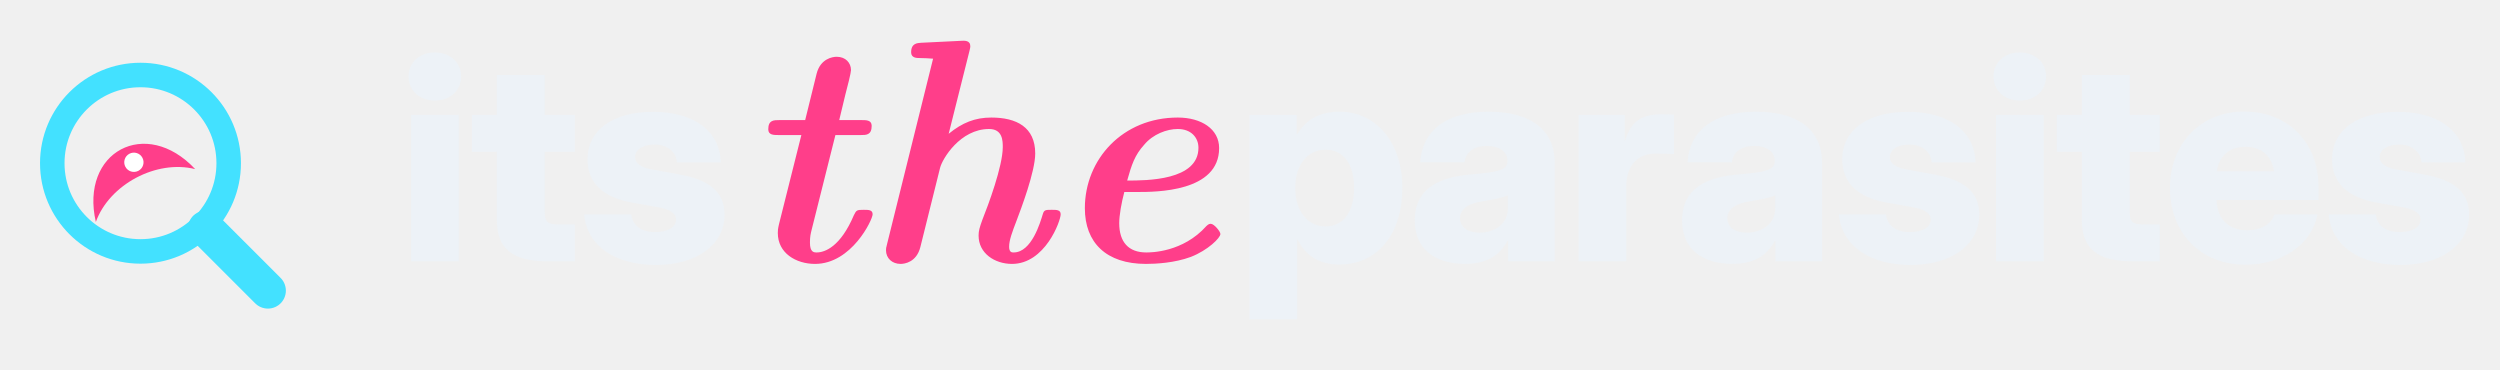
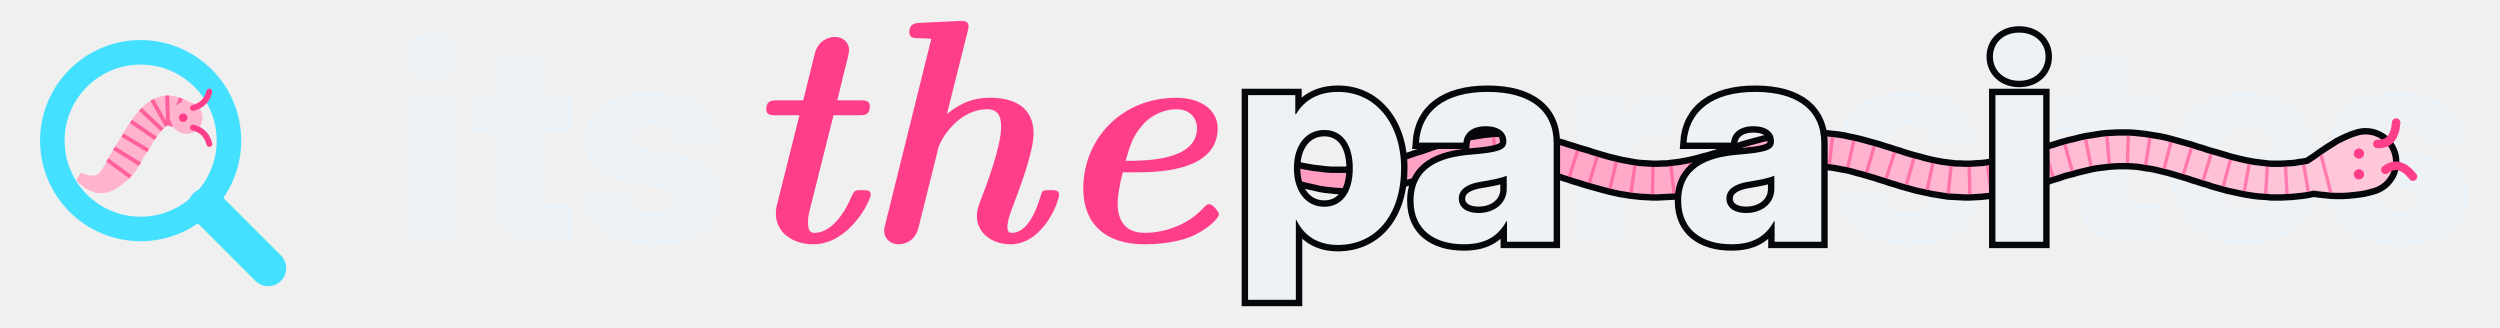
- <svg xmlns="http://www.w3.org/2000/svg" viewBox="0 0 880 130" width="880" height="130">
-   <g transform="translate(0 8) scale(1.15)">
+ <svg xmlns="http://www.w3.org/2000/svg" viewBox="0 -85 879 115" width="879" height="115">
+   <g transform="translate(0 -85.0) scale(1.15)">
    <circle cx="43" cy="43" r="27" fill="none" stroke="#43e1ff" stroke-width="7.5" />
    <path d="M63 63 L82 82" stroke="#43e1ff" stroke-width="11" stroke-linecap="round" />
-     <g transform="translate(43 50) rotate(-28) scale(.82)">
-       <path d="M-21 4 C-14 -22 14 -22 21 4 C10 -6 -10 -6 -21 4 Z" fill="#ff3e8a" />
-       <circle cx="2" cy="-9" r="3.6" fill="#ffffff" />
-     </g>
+     <path d="M23.3 55.2 L23.7 55.5 L24.0 55.9 L24.4 56.2 L24.8 56.5 L25.2 56.8 L25.6 57.2 L26.1 57.5 L26.5 57.8 L27.0 58.0 L27.5 58.3 L28.1 58.5 L28.6 58.7 L29.2 58.9 L29.9 59.0 L30.5 59.0 L31.2 59.0 L31.8 59.0 L32.5 58.9 L33.2 58.7 L33.9 58.5 L34.5 58.2 L35.2 57.9 L35.8 57.5 L36.4 57.1 L37.0 56.7 L37.6 56.2 L38.2 55.7 L38.8 55.2 L39.4 54.7 L39.9 54.1 L40.5 53.5 L41.0 52.9 L41.5 52.2 L41.9 51.6 L42.3 50.9 L42.8 50.2 L43.2 49.5 L43.6 48.7 L44.0 48.0 L44.5 47.3 L44.9 46.7 L45.3 46.0 L45.7 45.3 L46.1 44.7 L46.5 44.0 L46.8 43.4 L47.2 42.8 L47.6 42.3 L48.0 41.7 L48.3 41.2 L48.7 40.8 L49.0 40.4 L49.3 40.0 L49.6 39.7 L49.9 39.4 L50.2 39.1 L50.4 38.9 L50.6 38.7 L50.8 38.6 L51.0 38.5 L51.1 38.5 L51.2 38.4 L51.2 38.4 L51.3 38.4 L51.3 38.4 L51.4 38.4 L51.4 38.4 L51.5 38.4 L51.6 38.4 L51.7 38.5 L51.9 38.5 L52.1 38.6 L52.3 38.7 L52.6 38.8 L52.9 38.9 L53.2 39.1 L53.5 39.3 L53.9 39.5 L54.2 39.7 L54.6 40.0 L59.4 32.0 L58.9 31.8 L58.5 31.5 L58.0 31.3 L57.5 31.0 L57.0 30.7 L56.5 30.5 L55.9 30.2 L55.3 30.0 L54.7 29.8 L54.0 29.6 L53.3 29.4 L52.6 29.3 L51.9 29.2 L51.1 29.2 L50.3 29.3 L49.5 29.4 L48.8 29.6 L48.0 29.8 L47.3 30.1 L46.5 30.5 L45.9 30.9 L45.2 31.3 L44.6 31.8 L44.0 32.3 L43.5 32.8 L42.9 33.4 L42.4 33.9 L41.9 34.5 L41.4 35.1 L40.9 35.8 L40.5 36.4 L40.0 37.1 L39.5 37.8 L39.1 38.4 L38.7 39.1 L38.2 39.8 L37.8 40.5 L37.4 41.3 L37.0 42.0 L36.5 42.7 L36.1 43.3 L35.7 44.0 L35.3 44.7 L34.9 45.3 L34.5 46.0 L34.2 46.6 L33.8 47.2 L33.4 47.7 L33.1 48.3 L32.8 48.9 L32.6 49.4 L32.3 49.9 L32.1 50.3 L31.8 50.8 L31.6 51.1 L31.4 51.5 L31.2 51.8 L31.0 52.1 L30.8 52.3 L30.6 52.5 L30.5 52.7 L30.3 52.9 L30.2 53.0 L30.0 53.2 L29.9 53.3 L29.7 53.4 L29.5 53.5 L29.3 53.6 L29.0 53.6 L28.7 53.7 L28.4 53.7 L28.1 53.7 L27.7 53.6 L27.3 53.6 L26.9 53.5 L26.5 53.4 L26.1 53.3 L25.6 53.1 L25.2 53.0 L24.7 52.8Z" fill="#ffb3cc" />
+     <path d="M39.9 54.1 L32.8 48.9M42.8 50.2 L34.9 45.3M45.3 46.0 L37.4 41.3M47.6 42.3 L40.0 37.1M49.6 39.7 L42.9 33.4M51.0 38.5 L46.5 30.5M51.4 38.4 L51.1 29.2M52.1 38.6 L55.3 30.0" stroke="#ff3e8a" stroke-width="1.2" stroke-opacity=".7" />
+     <circle cx="57.0" cy="36.0" r="4.9" fill="#ffb3cc" />
+     <path d="M59.0 33.0 q4 -1 5 -5 M59.0 39.0 q4 1 5 5" stroke="#ff3e8a" stroke-width="1.8" fill="none" stroke-linecap="round" />
+     <circle cx="56.0" cy="36.0" r="1.3" fill="#ff3e8a" />
  </g>
-   <g transform="translate(140 92)">
-     <path d="M4.688 0.0H21.484V-51.562H4.688ZM13.037 -56.592C18.457 -56.592 22.314 -60.156 22.314 -65.088C22.314 -70.02 18.457 -73.535 13.037 -73.535C7.666 -73.535 3.809 -70.02 3.809 -65.088C3.809 -60.156 7.666 -56.592 13.037 -56.592ZM62.33 -51.562H51.734V-65.625H34.889V-51.562H26.1V-38.574H34.889V-14.502C34.889 -4.492 40.455 0.0 52.809 0.0H62.33V-12.988H56.52C52.76 -12.988 51.734 -14.014 51.734 -17.334V-38.574H62.33ZM90.822 1.27C105.275 1.27 115.041 -5.859 115.041 -16.455C115.041 -24.121 110.061 -28.564 99.465 -30.518L89.113 -32.422C85.549 -33.105 83.547 -34.521 83.547 -36.67C83.547 -39.209 86.086 -41.113 90.48 -41.113C94.924 -41.113 98.146 -38.428 98.244 -34.814H113.723C113.43 -45.801 104.299 -52.637 89.895 -52.637C75.539 -52.637 66.799 -46.094 66.799 -35.889C66.799 -27.734 72.219 -22.51 82.375 -20.703L91.701 -19.043C95.803 -18.311 97.951 -16.943 97.951 -14.697C97.951 -12.109 95.217 -10.303 90.578 -10.303C85.646 -10.303 82.668 -12.695 82.18 -16.504H65.627C66.555 -5.518 76.564 1.27 90.822 1.27Z" fill="#edf2f7" />
-     <path d="M167.166 -16.576C167.166 -18.144 165.71 -18.144 164.03 -18.144C161.566 -18.144 161.454 -18.032 160.558 -16.24C155.854 -5.152 150.366 -3.136 147.454 -3.136C146.446 -3.136 145.102 -3.248 145.102 -6.608C145.102 -8.736 145.326 -9.632 145.774 -11.424L154.062 -44.464H163.022C164.926 -44.464 166.83 -44.464 166.83 -47.712C166.83 -49.728 164.926 -49.728 163.358 -49.728H155.406L157.534 -58.576C158.318 -61.488 159.55 -66.416 159.55 -67.312C159.55 -69.888 157.646 -72.016 154.51 -72.016C153.054 -72.016 148.798 -71.344 147.454 -66.08L143.422 -49.728H134.35C132.334 -49.728 130.43 -49.728 130.43 -46.48C130.43 -44.464 132.334 -44.464 134.014 -44.464H142.078L134.238 -13.216C133.79 -11.424 133.79 -10.64 133.79 -9.968C133.79 -2.912 140.174 0.896 146.894 0.896C159.774 0.896 167.166 -14.672 167.166 -16.576ZM233.358 -16.576C233.358 -18.144 231.902 -18.144 230.222 -18.144C228.094 -18.144 227.534 -18.144 227.086 -16.688C226.19 -13.776 223.166 -3.136 216.782 -3.136C216.222 -3.136 215.214 -3.136 215.214 -5.152C215.214 -7.504 216.334 -10.416 217.79 -14.224C219.358 -18.368 224.398 -31.584 224.398 -37.968C224.398 -47.264 217.79 -50.624 208.942 -50.624C203.23 -50.624 198.75 -48.832 193.934 -44.912L201.214 -73.92C201.326 -74.48 201.55 -75.152 201.55 -75.712C201.55 -77.84 199.534 -77.728 197.966 -77.616L184.19 -76.944C182.958 -76.832 180.718 -76.832 180.718 -73.584C180.718 -71.568 182.734 -71.568 183.742 -71.568C185.086 -71.568 187.102 -71.456 188.446 -71.344L172.318 -6.384C171.87 -4.704 171.87 -4.48 171.87 -3.92C171.87 -1.12 173.998 0.896 177.022 0.896C178.366 0.896 182.622 0.336 183.966 -5.04L190.91 -32.928C191.694 -36.064 197.966 -46.592 208.158 -46.592C212.974 -46.592 212.974 -42.336 212.974 -40.208C212.974 -33.488 207.822 -19.712 205.806 -14.672C204.798 -11.872 204.462 -10.752 204.462 -9.072C204.462 -2.8 210.174 0.896 216.222 0.896C227.87 0.896 233.358 -14.224 233.358 -16.576ZM289.582 -9.632C289.582 -10.528 287.342 -13.216 286.222 -13.216C285.886 -13.216 285.438 -13.216 284.654 -12.432C276.366 -3.136 265.054 -3.136 263.486 -3.136C257.214 -3.136 253.966 -6.832 253.966 -13.44C253.966 -16.24 254.75 -20.608 255.758 -24.416H260.238C266.958 -24.416 289.134 -24.416 289.134 -39.872C289.134 -46.592 282.862 -50.624 274.574 -50.624C255.198 -50.624 241.87 -35.952 241.87 -18.704C241.87 -6.608 249.374 0.896 263.374 0.896C266.846 0.896 273.454 0.56 279.166 -1.568C285.214 -3.92 289.582 -8.288 289.582 -9.632ZM281.854 -39.984C281.854 -28.448 263.598 -28.448 256.766 -28.448C258.334 -34.048 259.454 -37.408 262.702 -40.992C265.838 -44.8 270.766 -46.592 274.574 -46.592C279.278 -46.592 281.854 -43.568 281.854 -39.984Z" fill="#ff3e8a" />
-     <path d="M299.822 20.41H316.619V-7.666H316.814C319.5 -1.953 324.578 1.123 331.365 1.123C344.89 1.123 353.63 -9.57 353.63 -25.879C353.63 -41.65 344.548 -52.686 331.511 -52.686C324.822 -52.686 319.744 -50.049 316.667 -44.824H316.423V-51.562H299.822ZM326.628 -12.305C320.281 -12.305 315.935 -17.627 315.935 -25.879C315.935 -34.033 320.281 -39.307 326.628 -39.307C332.83 -39.307 336.638 -34.277 336.638 -25.879C336.638 -17.383 332.83 -12.305 326.628 -12.305ZM375.677 0.879C382.953 0.879 387.591 -1.66 390.667 -7.227H390.863V0.0H407.269V-34.717C407.269 -46.094 399.017 -52.686 384.027 -52.686C369.085 -52.686 360.638 -46.045 359.906 -34.863H375.531C375.873 -38.379 378.753 -40.625 383.441 -40.625C387.884 -40.625 390.619 -38.525 390.619 -35.449V-35.205C390.619 -32.129 387.25 -31.396 378.021 -30.615C367.035 -29.736 358.001 -25.977 358.001 -14.404C358.001 -4.15 365.375 0.879 375.677 0.879ZM380.804 -10.107C376.703 -10.107 373.919 -12.012 373.919 -15.186C373.919 -18.555 377.142 -20.41 381.634 -21.094C385.785 -21.777 388.959 -22.412 390.765 -23.242V-18.555C390.765 -13.477 386.419 -10.107 380.804 -10.107ZM415.644 0.0H432.441V-26.416C432.441 -33.74 436.591 -37.939 442.597 -37.939C445.039 -37.939 448.017 -37.842 449.238 -37.793V-51.66C447.871 -51.709 446.455 -51.758 444.648 -51.758C437.763 -51.758 433.906 -49.023 432.05 -42.48H431.904V-51.562H415.644ZM469.771 0.879C477.046 0.879 481.685 -1.66 484.761 -7.227H484.957V0.0H501.363V-34.717C501.363 -46.094 493.111 -52.686 478.121 -52.686C463.179 -52.686 454.732 -46.045 454 -34.863H469.625C469.966 -38.379 472.847 -40.625 477.535 -40.625C481.978 -40.625 484.712 -38.525 484.712 -35.449V-35.205C484.712 -32.129 481.343 -31.396 472.115 -30.615C461.128 -29.736 452.095 -25.977 452.095 -14.404C452.095 -4.15 459.468 0.879 469.771 0.879ZM474.898 -10.107C470.796 -10.107 468.013 -12.012 468.013 -15.186C468.013 -18.555 471.236 -20.41 475.728 -21.094C479.878 -21.777 483.052 -22.412 484.859 -23.242V-18.555C484.859 -13.477 480.513 -10.107 474.898 -10.107ZM532.492 1.27C546.945 1.27 556.71 -5.859 556.71 -16.455C556.71 -24.121 551.73 -28.564 541.134 -30.518L530.783 -32.422C527.218 -33.105 525.216 -34.521 525.216 -36.67C525.216 -39.209 527.755 -41.113 532.15 -41.113C536.593 -41.113 539.816 -38.428 539.914 -34.814H555.392C555.099 -45.801 545.968 -52.637 531.564 -52.637C517.208 -52.637 508.468 -46.094 508.468 -35.889C508.468 -27.734 513.888 -22.51 524.044 -20.703L533.371 -19.043C537.472 -18.311 539.621 -16.943 539.621 -14.697C539.621 -12.109 536.886 -10.303 532.248 -10.303C527.316 -10.303 524.337 -12.695 523.849 -16.504H507.296C508.224 -5.518 518.234 1.27 532.492 1.27ZM562.595 0.0H579.392V-51.562H562.595ZM570.945 -56.592C576.365 -56.592 580.222 -60.156 580.222 -65.088C580.222 -70.02 576.365 -73.535 570.945 -73.535C565.574 -73.535 561.716 -70.02 561.716 -65.088C561.716 -60.156 565.574 -56.592 570.945 -56.592ZM620.238 -51.562H609.642V-65.625H592.796V-51.562H584.007V-38.574H592.796V-14.502C592.796 -4.492 598.363 0.0 610.716 0.0H620.238V-12.988H614.427C610.667 -12.988 609.642 -14.014 609.642 -17.334V-38.574H620.238ZM650.39 1.172C663.427 1.172 673.828 -6.104 675.732 -16.504H660.644C659.423 -13.086 655.908 -10.938 650.976 -10.938C644.335 -10.938 640.429 -15.088 640.234 -21.631H676.123V-26.172C676.123 -41.797 665.429 -52.734 649.951 -52.734C634.667 -52.734 623.828 -41.504 623.828 -25.781C623.828 -10.059 634.57 1.172 650.39 1.172ZM640.332 -31.689C641.064 -37.109 644.726 -40.332 650.39 -40.332C656.005 -40.332 659.716 -37.109 660.449 -31.689ZM704.908 1.27C719.361 1.27 729.126 -5.859 729.126 -16.455C729.126 -24.121 724.146 -28.564 713.55 -30.518L703.199 -32.422C699.634 -33.105 697.632 -34.521 697.632 -36.67C697.632 -39.209 700.171 -41.113 704.566 -41.113C709.009 -41.113 712.232 -38.428 712.33 -34.814H727.808C727.515 -45.801 718.384 -52.637 703.98 -52.637C689.625 -52.637 680.884 -46.094 680.884 -35.889C680.884 -27.734 686.304 -22.51 696.46 -20.703L705.787 -19.043C709.888 -18.311 712.037 -16.943 712.037 -14.697C712.037 -12.109 709.302 -10.303 704.664 -10.303C699.732 -10.303 696.753 -12.695 696.265 -16.504H679.712C680.64 -5.518 690.65 1.27 704.908 1.27Z" fill="#edf2f7" />
+   <g transform="translate(139 0)">
+     <path d="M4.688 0.0H21.484V-51.562H4.688ZM13.037 -56.592C18.457 -56.592 22.314 -60.156 22.314 -65.088C22.314 -70.02 18.457 -73.535 13.037 -73.535C7.666 -73.535 3.809 -70.02 3.809 -65.088C3.809 -60.156 7.666 -56.592 13.037 -56.592Z" fill="#edf2f7" />
+     <path d="M62.33 -51.562H51.734V-65.625H34.889V-51.562H26.1V-38.574H34.889V-14.502C34.889 -4.492 40.455 0.0 52.809 0.0H62.33V-12.988H56.52C52.76 -12.988 51.734 -14.014 51.734 -17.334V-38.574H62.33Z" fill="#edf2f7" />
+     <path d="M90.822 1.27C105.275 1.27 115.041 -5.859 115.041 -16.455C115.041 -24.121 110.061 -28.564 99.465 -30.518L89.113 -32.422C85.549 -33.105 83.547 -34.521 83.547 -36.67C83.547 -39.209 86.086 -41.113 90.48 -41.113C94.924 -41.113 98.146 -38.428 98.244 -34.814H113.723C113.43 -45.801 104.299 -52.637 89.895 -52.637C75.539 -52.637 66.799 -46.094 66.799 -35.889C66.799 -27.734 72.219 -22.51 82.375 -20.703L91.701 -19.043C95.803 -18.311 97.951 -16.943 97.951 -14.697C97.951 -12.109 95.217 -10.303 90.578 -10.303C85.646 -10.303 82.668 -12.695 82.18 -16.504H65.627C66.555 -5.518 76.564 1.27 90.822 1.27Z" fill="#edf2f7" />
+     <path d="M167.166 -16.576C167.166 -18.144 165.71 -18.144 164.03 -18.144C161.566 -18.144 161.454 -18.032 160.558 -16.24C155.854 -5.152 150.366 -3.136 147.454 -3.136C146.446 -3.136 145.102 -3.248 145.102 -6.608C145.102 -8.736 145.326 -9.632 145.774 -11.424L154.062 -44.464H163.022C164.926 -44.464 166.83 -44.464 166.83 -47.712C166.83 -49.728 164.926 -49.728 163.358 -49.728H155.406L157.534 -58.576C158.318 -61.488 159.55 -66.416 159.55 -67.312C159.55 -69.888 157.646 -72.016 154.51 -72.016C153.054 -72.016 148.798 -71.344 147.454 -66.08L143.422 -49.728H134.35C132.334 -49.728 130.43 -49.728 130.43 -46.48C130.43 -44.464 132.334 -44.464 134.014 -44.464H142.078L134.238 -13.216C133.79 -11.424 133.79 -10.64 133.79 -9.968C133.79 -2.912 140.174 0.896 146.894 0.896C159.774 0.896 167.166 -14.672 167.166 -16.576Z" fill="#ff3e8a" />
+     <path d="M233.358 -16.576C233.358 -18.144 231.902 -18.144 230.222 -18.144C228.094 -18.144 227.534 -18.144 227.086 -16.688C226.19 -13.776 223.166 -3.136 216.782 -3.136C216.222 -3.136 215.214 -3.136 215.214 -5.152C215.214 -7.504 216.334 -10.416 217.79 -14.224C219.358 -18.368 224.398 -31.584 224.398 -37.968C224.398 -47.264 217.79 -50.624 208.942 -50.624C203.23 -50.624 198.75 -48.832 193.934 -44.912L201.214 -73.92C201.326 -74.48 201.55 -75.152 201.55 -75.712C201.55 -77.84 199.534 -77.728 197.966 -77.616L184.19 -76.944C182.958 -76.832 180.718 -76.832 180.718 -73.584C180.718 -71.568 182.734 -71.568 183.742 -71.568C185.086 -71.568 187.102 -71.456 188.446 -71.344L172.318 -6.384C171.87 -4.704 171.87 -4.48 171.87 -3.92C171.87 -1.12 173.998 0.896 177.022 0.896C178.366 0.896 182.622 0.336 183.966 -5.04L190.91 -32.928C191.694 -36.064 197.966 -46.592 208.158 -46.592C212.974 -46.592 212.974 -42.336 212.974 -40.208C212.974 -33.488 207.822 -19.712 205.806 -14.672C204.798 -11.872 204.462 -10.752 204.462 -9.072C204.462 -2.8 210.174 0.896 216.222 0.896C227.87 0.896 233.358 -14.224 233.358 -16.576Z" fill="#ff3e8a" />
+     <path d="M289.582 -9.632C289.582 -10.528 287.342 -13.216 286.222 -13.216C285.886 -13.216 285.438 -13.216 284.654 -12.432C276.366 -3.136 265.054 -3.136 263.486 -3.136C257.214 -3.136 253.966 -6.832 253.966 -13.44C253.966 -16.24 254.75 -20.608 255.758 -24.416H260.238C266.958 -24.416 289.134 -24.416 289.134 -39.872C289.134 -46.592 282.862 -50.624 274.574 -50.624C255.198 -50.624 241.87 -35.952 241.87 -18.704C241.87 -6.608 249.374 0.896 263.374 0.896C266.846 0.896 273.454 0.56 279.166 -1.568C285.214 -3.92 289.582 -8.288 289.582 -9.632ZM281.854 -39.984C281.854 -28.448 263.598 -28.448 256.766 -28.448C258.334 -34.048 259.454 -37.408 262.702 -40.992C265.838 -44.8 270.766 -46.592 274.574 -46.592C279.278 -46.592 281.854 -43.568 281.854 -39.984Z" fill="#ff3e8a" />
+     <path d="M299.822 20.41H316.619V-7.666H316.814C319.5 -1.953 324.578 1.123 331.365 1.123C344.89 1.123 353.63 -9.57 353.63 -25.879C353.63 -41.65 344.548 -52.686 331.511 -52.686C324.822 -52.686 319.744 -50.049 316.667 -44.824H316.423V-51.562H299.822ZM326.628 -12.305C320.281 -12.305 315.935 -17.627 315.935 -25.879C315.935 -34.033 320.281 -39.307 326.628 -39.307C332.83 -39.307 336.638 -34.277 336.638 -25.879C336.638 -17.383 332.83 -12.305 326.628 -12.305Z" fill="#edf2f7" />
+     <path d="M375.677 0.879C382.953 0.879 387.591 -1.66 390.667 -7.227H390.863V0.0H407.269V-34.717C407.269 -46.094 399.017 -52.686 384.027 -52.686C369.085 -52.686 360.638 -46.045 359.906 -34.863H375.531C375.873 -38.379 378.753 -40.625 383.441 -40.625C387.884 -40.625 390.619 -38.525 390.619 -35.449V-35.205C390.619 -32.129 387.25 -31.396 378.021 -30.615C367.035 -29.736 358.001 -25.977 358.001 -14.404C358.001 -4.15 365.375 0.879 375.677 0.879ZM380.804 -10.107C376.703 -10.107 373.919 -12.012 373.919 -15.186C373.919 -18.555 377.142 -20.41 381.634 -21.094C385.785 -21.777 388.959 -22.412 390.765 -23.242V-18.555C390.765 -13.477 386.419 -10.107 380.804 -10.107Z" fill="#edf2f7" />
+     <path d="M415.644 0.0H432.441V-26.416C432.441 -33.74 436.591 -37.939 442.597 -37.939C445.039 -37.939 448.017 -37.842 449.238 -37.793V-51.66C447.871 -51.709 446.455 -51.758 444.648 -51.758C437.763 -51.758 433.906 -49.023 432.05 -42.48H431.904V-51.562H415.644Z" fill="#edf2f7" />
+     <path d="M469.771 0.879C477.046 0.879 481.685 -1.66 484.761 -7.227H484.957V0.0H501.363V-34.717C501.363 -46.094 493.111 -52.686 478.121 -52.686C463.179 -52.686 454.732 -46.045 454 -34.863H469.625C469.966 -38.379 472.847 -40.625 477.535 -40.625C481.978 -40.625 484.712 -38.525 484.712 -35.449V-35.205C484.712 -32.129 481.343 -31.396 472.115 -30.615C461.128 -29.736 452.095 -25.977 452.095 -14.404C452.095 -4.15 459.468 0.879 469.771 0.879ZM474.898 -10.107C470.796 -10.107 468.013 -12.012 468.013 -15.186C468.013 -18.555 471.236 -20.41 475.728 -21.094C479.878 -21.777 483.052 -22.412 484.859 -23.242V-18.555C484.859 -13.477 480.513 -10.107 474.898 -10.107Z" fill="#edf2f7" />
+     <path d="M532.492 1.27C546.945 1.27 556.71 -5.859 556.71 -16.455C556.71 -24.121 551.73 -28.564 541.134 -30.518L530.783 -32.422C527.218 -33.105 525.216 -34.521 525.216 -36.67C525.216 -39.209 527.755 -41.113 532.15 -41.113C536.593 -41.113 539.816 -38.428 539.914 -34.814H555.392C555.099 -45.801 545.968 -52.637 531.564 -52.637C517.208 -52.637 508.468 -46.094 508.468 -35.889C508.468 -27.734 513.888 -22.51 524.044 -20.703L533.371 -19.043C537.472 -18.311 539.621 -16.943 539.621 -14.697C539.621 -12.109 536.886 -10.303 532.248 -10.303C527.316 -10.303 524.337 -12.695 523.849 -16.504H507.296C508.224 -5.518 518.234 1.27 532.492 1.27Z" fill="#edf2f7" />
+     <path d="M562.595 0.0H579.392V-51.562H562.595ZM570.945 -56.592C576.365 -56.592 580.222 -60.156 580.222 -65.088C580.222 -70.02 576.365 -73.535 570.945 -73.535C565.574 -73.535 561.716 -70.02 561.716 -65.088C561.716 -60.156 565.574 -56.592 570.945 -56.592Z" fill="#edf2f7" />
+     <path d="M620.238 -51.562H609.642V-65.625H592.796V-51.562H584.007V-38.574H592.796V-14.502C592.796 -4.492 598.363 0.0 610.716 0.0H620.238V-12.988H614.427C610.667 -12.988 609.642 -14.014 609.642 -17.334V-38.574H620.238Z" fill="#edf2f7" />
+     <path d="M650.39 1.172C663.427 1.172 673.828 -6.104 675.732 -16.504H660.644C659.423 -13.086 655.908 -10.938 650.976 -10.938C644.335 -10.938 640.429 -15.088 640.234 -21.631H676.123V-26.172C676.123 -41.797 665.429 -52.734 649.951 -52.734C634.667 -52.734 623.828 -41.504 623.828 -25.781C623.828 -10.059 634.57 1.172 650.39 1.172ZM640.332 -31.689C641.064 -37.109 644.726 -40.332 650.39 -40.332C656.005 -40.332 659.716 -37.109 660.449 -31.689Z" fill="#edf2f7" />
+     <path d="M704.908 1.27C719.361 1.27 729.126 -5.859 729.126 -16.455C729.126 -24.121 724.146 -28.564 713.55 -30.518L703.199 -32.422C699.634 -33.105 697.632 -34.521 697.632 -36.67C697.632 -39.209 700.171 -41.113 704.566 -41.113C709.009 -41.113 712.232 -38.428 712.33 -34.814H727.808C727.515 -45.801 718.384 -52.637 703.98 -52.637C689.625 -52.637 680.884 -46.094 680.884 -35.889C680.884 -27.734 686.304 -22.51 696.46 -20.703L705.787 -19.043C709.888 -18.311 712.037 -16.943 712.037 -14.697C712.037 -12.109 709.302 -10.303 704.664 -10.303C699.732 -10.303 696.753 -12.695 696.265 -16.504H679.712C680.64 -5.518 690.65 1.27 704.908 1.27Z" fill="#edf2f7" />
+     <defs>
+       <linearGradient id="wg9782" x1="310" y1="0" x2="693" y2="0" gradientUnits="userSpaceOnUse">
+         <stop offset="0" stop-color="#ff9cc0" />
+         <stop offset="1" stop-color="#ffc7da" />
+       </linearGradient>
+     </defs>
+     <path d="M309.3 -24.3 L311.0 -23.6 L312.8 -23.0 L314.5 -22.5 L316.3 -21.9 L318.0 -21.4 L319.8 -20.9 L321.6 -20.5 L323.4 -20.1 L325.1 -19.7 L326.9 -19.4 L328.8 -19.2 L330.6 -19.0 L332.4 -18.9 L334.2 -18.8 L336.0 -18.8 L337.9 -18.8 L339.7 -18.9 L341.5 -19.1 L343.4 -19.3 L345.2 -19.5 L347.0 -19.8 L348.8 -20.2 L350.6 -20.6 L352.4 -21.0 L354.2 -21.4 L356.0 -21.9 L357.8 -22.4 L359.6 -22.9 L361.4 -23.4 L363.1 -23.9 L364.9 -24.4 L366.6 -24.9 L368.3 -25.3 L370.0 -25.8 L371.7 -26.2 L373.4 -26.6 L375.1 -26.9 L376.8 -27.2 L378.4 -27.5 L380.1 -27.7 L381.7 -27.9 L383.3 -28.1 L384.9 -28.1 L386.6 -28.2 L388.2 -28.2 L389.8 -28.1 L391.4 -28.0 L393.0 -27.8 L394.6 -27.6 L396.2 -27.3 L397.8 -27.0 L399.4 -26.7 L401.0 -26.3 L402.7 -25.9 L404.3 -25.4 L406.0 -24.9 L407.7 -24.5 L409.4 -24.0 L411.1 -23.4 L412.8 -22.9 L414.5 -22.3 L416.3 -21.8 L418.1 -21.2 L419.8 -20.7 L421.6 -20.2 L423.4 -19.7 L425.2 -19.2 L427.1 -18.7 L428.9 -18.3 L430.7 -17.9 L432.6 -17.6 L434.5 -17.3 L436.3 -17.1 L438.2 -16.9 L440.1 -16.8 L442.0 -16.7 L443.9 -16.7 L445.8 -16.8 L447.7 -16.9 L449.6 -17.0 L451.4 -17.3 L453.3 -17.6 L455.2 -17.9 L457.0 -18.3 L458.9 -18.7 L460.7 -19.1 L462.5 -19.6 L464.3 -20.1 L466.1 -20.6 L467.9 -21.2 L469.6 -21.7 L471.4 -22.3 L473.1 -22.8 L474.8 -23.4 L476.6 -23.9 L478.3 -24.4 L479.9 -24.9 L481.6 -25.3 L483.3 -25.8 L484.9 -26.2 L486.6 -26.5 L488.2 -26.8 L489.8 -27.1 L491.4 -27.3 L493.0 -27.5 L494.6 -27.6 L496.2 -27.7 L497.8 -27.7 L499.4 -27.7 L501.0 -27.6 L502.6 -27.5 L504.2 -27.3 L505.8 -27.1 L507.4 -26.8 L509.0 -26.5 L510.7 -26.2 L512.3 -25.8 L514.0 -25.3 L515.6 -24.9 L517.3 -24.4 L519.0 -23.9 L520.7 -23.4 L522.5 -22.8 L524.2 -22.3 L525.9 -21.7 L527.7 -21.2 L529.5 -20.6 L531.3 -20.1 L533.1 -19.6 L534.9 -19.1 L536.7 -18.7 L538.6 -18.3 L540.4 -17.9 L542.3 -17.6 L544.1 -17.3 L546.0 -17.0 L547.9 -16.9 L549.8 -16.8 L551.7 -16.7 L553.6 -16.7 L555.5 -16.8 L557.3 -16.9 L559.2 -17.1 L561.1 -17.3 L563.0 -17.6 L564.8 -17.9 L566.7 -18.3 L568.5 -18.7 L570.3 -19.2 L572.2 -19.7 L574.0 -20.2 L575.7 -20.7 L577.5 -21.2 L579.3 -21.8 L581.0 -22.3 L582.8 -22.9 L584.5 -23.4 L586.2 -24.0 L587.9 -24.5 L589.6 -24.9 L591.2 -25.4 L592.9 -25.8 L594.6 -26.2 L596.2 -26.6 L597.8 -26.9 L599.4 -27.1 L601.0 -27.3 L602.6 -27.5 L604.2 -27.6 L605.8 -27.7 L607.4 -27.7 L609.0 -27.7 L610.6 -27.6 L612.2 -27.5 L613.8 -27.3 L615.4 -27.0 L617.0 -26.8 L618.6 -26.5 L620.3 -26.1 L621.9 -25.7 L623.6 -25.3 L625.3 -24.8 L627.0 -24.3 L628.7 -23.8 L630.4 -23.3 L632.1 -22.7 L633.8 -22.2 L635.6 -21.6 L637.4 -21.1 L639.1 -20.5 L640.9 -20.0 L642.7 -19.5 L644.5 -19.0 L646.4 -18.6 L648.2 -18.2 L650.1 -17.8 L651.9 -17.5 L653.8 -17.2 L655.7 -17.0 L657.6 -16.9 L659.5 -16.7 L661.3 -16.7 L663.2 -16.7 L665.1 -16.8 L667.0 -16.9 L668.9 -17.1 L670.8 -17.3 L672.6 -17.6 L674.5 -18.0 L676.5 -17.7 L678.5 -17.5 L680.5 -17.3 L682.5 -17.2 L684.5 -17.2 L686.4 -17.3 L688.4 -17.5 L690.2 -17.7 L692.1 -18.0 L693.8 -18.4 L695.6 -18.9 A 9.6 9.6 0 0 0 689.9 -37.3 L689.9 -37.3 L688.1 -36.7 L686.4 -36.0 L684.7 -35.2 L683.1 -34.4 L681.6 -33.4 L680.1 -32.5 L678.6 -31.5 L677.1 -30.5 L675.6 -29.4 L674.1 -28.4 L672.6 -27.4 L671.0 -27.1 L669.4 -26.9 L667.8 -26.6 L666.2 -26.5 L664.6 -26.4 L663.0 -26.3 L661.4 -26.3 L659.8 -26.3 L658.2 -26.4 L656.6 -26.6 L655.0 -26.8 L653.4 -27.0 L651.8 -27.3 L650.2 -27.6 L648.5 -28.0 L646.9 -28.4 L645.2 -28.8 L643.6 -29.3 L641.9 -29.8 L640.2 -30.3 L638.4 -30.8 L636.7 -31.3 L635.0 -31.9 L633.2 -32.4 L631.5 -33.0 L629.7 -33.5 L627.9 -34.0 L626.1 -34.5 L624.3 -35.0 L622.4 -35.5 L620.6 -35.9 L618.7 -36.2 L616.9 -36.5 L615.0 -36.8 L613.1 -37.0 L611.2 -37.2 L609.3 -37.3 L607.5 -37.3 L605.6 -37.3 L603.7 -37.2 L601.8 -37.1 L599.9 -36.9 L598.0 -36.6 L596.2 -36.3 L594.3 -36.0 L592.5 -35.6 L590.6 -35.1 L588.8 -34.7 L587.0 -34.2 L585.2 -33.7 L583.4 -33.1 L581.6 -32.6 L579.9 -32.1 L578.1 -31.5 L576.4 -31.0 L574.7 -30.4 L573.0 -29.9 L571.3 -29.4 L569.6 -28.9 L567.9 -28.5 L566.3 -28.1 L564.6 -27.7 L563.0 -27.4 L561.4 -27.1 L559.8 -26.8 L558.2 -26.6 L556.6 -26.5 L555.0 -26.4 L553.4 -26.3 L551.8 -26.3 L550.2 -26.4 L548.6 -26.4 L547.0 -26.6 L545.4 -26.8 L543.8 -27.0 L542.2 -27.3 L540.6 -27.6 L538.9 -28.0 L537.3 -28.4 L535.6 -28.9 L533.9 -29.3 L532.2 -29.8 L530.5 -30.3 L528.8 -30.9 L527.1 -31.4 L525.3 -32.0 L523.6 -32.5 L521.8 -33.1 L520.0 -33.6 L518.2 -34.1 L516.4 -34.6 L514.6 -35.1 L512.8 -35.5 L510.9 -35.9 L509.1 -36.3 L507.2 -36.6 L505.3 -36.8 L503.5 -37.0 L501.6 -37.2 L499.7 -37.3 L497.8 -37.3 L495.9 -37.3 L494.0 -37.2 L492.1 -37.0 L490.2 -36.8 L488.4 -36.6 L486.5 -36.3 L484.6 -35.9 L482.8 -35.5 L481.0 -35.1 L479.2 -34.6 L477.3 -34.1 L475.5 -33.6 L473.8 -33.1 L472.0 -32.5 L470.2 -32.0 L468.5 -31.4 L466.8 -30.9 L465.0 -30.3 L463.3 -29.8 L461.7 -29.3 L460.0 -28.9 L458.3 -28.4 L456.7 -28.0 L455.0 -27.6 L453.4 -27.3 L451.8 -27.0 L450.2 -26.8 L448.5 -26.6 L447.0 -26.4 L445.4 -26.4 L443.8 -26.3 L442.2 -26.3 L440.6 -26.4 L439.0 -26.5 L437.4 -26.6 L435.8 -26.8 L434.2 -27.1 L432.6 -27.4 L430.9 -27.7 L429.3 -28.1 L427.6 -28.5 L426.0 -28.9 L424.3 -29.4 L422.6 -29.9 L420.9 -30.4 L419.2 -31.0 L417.4 -31.5 L415.7 -32.0 L413.9 -32.6 L412.2 -33.1 L410.4 -33.7 L408.6 -34.2 L406.8 -34.7 L404.9 -35.1 L403.1 -35.5 L401.2 -35.8 L399.4 -36.1 L397.5 -36.4 L395.6 -36.6 L393.8 -36.7 L391.9 -36.8 L390.0 -36.9 L388.1 -36.8 L386.2 -36.8 L384.4 -36.6 L382.5 -36.4 L380.7 -36.1 L378.8 -35.8 L377.0 -35.5 L375.1 -35.1 L373.3 -34.6 L371.5 -34.1 L369.7 -33.6 L368.0 -33.1 L366.2 -32.5 L364.4 -31.9 L362.7 -31.3 L361.0 -30.7 L359.2 -30.2 L357.5 -29.6 L355.8 -29.0 L354.1 -28.4 L352.4 -27.9 L350.7 -27.3 L349.1 -26.8 L347.4 -26.4 L345.7 -26.0 L344.1 -25.6 L342.4 -25.2 L340.8 -24.9 L339.1 -24.7 L337.5 -24.5 L335.8 -24.3 L334.2 -24.2 L332.5 -24.2 L330.8 -24.2 L329.2 -24.2 L327.5 -24.3 L325.8 -24.5 L324.1 -24.7 L322.4 -24.9 L320.7 -25.2 L319.0 -25.5 L317.3 -25.9 L315.6 -26.3 L313.8 -26.7 L312.1 -27.1 L310.3 -27.5 Z" fill="url(#wg9782)" stroke="#05070b" stroke-width="4.5" paint-order="stroke" />
+     <path d="M386.6 -28.2 L386.2 -36.8 M393.0 -27.8 L393.8 -36.7 M399.4 -26.7 L401.2 -35.8 M406.0 -24.9 L408.6 -34.2 M412.8 -22.9 L415.7 -32.0 M419.8 -20.7 L422.6 -29.9 M427.1 -18.7 L429.3 -28.1 M434.5 -17.3 L435.8 -26.8 M442.0 -16.7 L442.2 -26.3 M449.6 -17.0 L448.5 -26.6 M457.0 -18.3 L455.0 -27.6 M464.3 -20.1 L461.7 -29.3 M471.4 -22.3 L468.5 -31.4 M478.3 -24.4 L475.5 -33.6 M484.9 -26.2 L482.8 -35.5 M491.4 -27.3 L490.2 -36.8 M497.8 -27.7 L497.8 -37.3 M504.2 -27.3 L505.3 -36.8 M510.7 -26.2 L512.8 -35.5 M517.3 -24.4 L520.0 -33.6 M524.2 -22.3 L527.1 -31.4 M531.3 -20.1 L533.9 -29.3 M538.6 -18.3 L540.6 -27.6 M546.0 -17.0 L547.0 -26.6 M553.6 -16.7 L553.4 -26.3 M561.1 -17.3 L559.8 -26.8 M568.5 -18.7 L566.3 -28.1 M575.7 -20.7 L573.0 -29.9 M582.8 -22.9 L579.9 -32.1 M589.6 -24.9 L587.0 -34.2 M596.2 -26.6 L594.3 -36.0 M602.6 -27.5 L601.8 -37.1 M609.0 -27.7 L609.3 -37.3 M615.4 -27.0 L616.9 -36.5 M621.9 -25.7 L624.3 -35.0 M628.7 -23.8 L631.5 -33.0 M635.6 -21.6 L638.4 -30.8 M642.7 -19.5 L645.2 -28.8 M650.1 -17.8 L651.8 -27.3 M657.6 -16.9 L658.2 -26.4 M665.1 -16.8 L664.6 -26.4 M672.6 -17.6 L671.0 -27.1 M680.5 -17.3 L677.1 -30.5 " stroke="#ff3e8a" stroke-opacity=".55" stroke-width="1.2" fill="none" />
+     <path d="M696.9 -34.4 Q702.9 -34.1 703.5 -41.9" fill="none" stroke="#ff3e8a" stroke-width="3.0" stroke-linecap="round" />
+     <path d="M699.7 -25.3 Q704.5 -29.0 709.4 -22.9" fill="none" stroke="#ff3e8a" stroke-width="3.0" stroke-linecap="round" />
+     <circle cx="690.4" cy="-31.0" r="1.8" fill="#ff3e8a" />
+     <circle cx="690.4" cy="-23.7" r="1.8" fill="#ff3e8a" />
+     <path d="M299.822 20.41H316.619V-7.666H316.814C319.5 -1.953 324.578 1.123 331.365 1.123C344.89 1.123 353.63 -9.57 353.63 -25.879C353.63 -41.65 344.548 -52.686 331.511 -52.686C324.822 -52.686 319.744 -50.049 316.667 -44.824H316.423V-51.562H299.822ZM326.628 -12.305C320.281 -12.305 315.935 -17.627 315.935 -25.879C315.935 -34.033 320.281 -39.307 326.628 -39.307C332.83 -39.307 336.638 -34.277 336.638 -25.879C336.638 -17.383 332.83 -12.305 326.628 -12.305Z" fill="#edf2f7" stroke="#05070b" stroke-width="4.5" paint-order="stroke" />
+     <path d="M375.677 0.879C382.953 0.879 387.591 -1.66 390.667 -7.227H390.863V0.0H407.269V-34.717C407.269 -46.094 399.017 -52.686 384.027 -52.686C369.085 -52.686 360.638 -46.045 359.906 -34.863H375.531C375.873 -38.379 378.753 -40.625 383.441 -40.625C387.884 -40.625 390.619 -38.525 390.619 -35.449V-35.205C390.619 -32.129 387.25 -31.396 378.021 -30.615C367.035 -29.736 358.001 -25.977 358.001 -14.404C358.001 -4.15 365.375 0.879 375.677 0.879ZM380.804 -10.107C376.703 -10.107 373.919 -12.012 373.919 -15.186C373.919 -18.555 377.142 -20.41 381.634 -21.094C385.785 -21.777 388.959 -22.412 390.765 -23.242V-18.555C390.765 -13.477 386.419 -10.107 380.804 -10.107Z" fill="#edf2f7" stroke="#05070b" stroke-width="4.5" paint-order="stroke" />
+     <path d="M469.771 0.879C477.046 0.879 481.685 -1.66 484.761 -7.227H484.957V0.0H501.363V-34.717C501.363 -46.094 493.111 -52.686 478.121 -52.686C463.179 -52.686 454.732 -46.045 454 -34.863H469.625C469.966 -38.379 472.847 -40.625 477.535 -40.625C481.978 -40.625 484.712 -38.525 484.712 -35.449V-35.205C484.712 -32.129 481.343 -31.396 472.115 -30.615C461.128 -29.736 452.095 -25.977 452.095 -14.404C452.095 -4.15 459.468 0.879 469.771 0.879ZM474.898 -10.107C470.796 -10.107 468.013 -12.012 468.013 -15.186C468.013 -18.555 471.236 -20.41 475.728 -21.094C479.878 -21.777 483.052 -22.412 484.859 -23.242V-18.555C484.859 -13.477 480.513 -10.107 474.898 -10.107Z" fill="#edf2f7" stroke="#05070b" stroke-width="4.5" paint-order="stroke" />
+     <path d="M562.595 0.0H579.392V-51.562H562.595ZM570.945 -56.592C576.365 -56.592 580.222 -60.156 580.222 -65.088C580.222 -70.02 576.365 -73.535 570.945 -73.535C565.574 -73.535 561.716 -70.02 561.716 -65.088C561.716 -60.156 565.574 -56.592 570.945 -56.592Z" fill="#edf2f7" stroke="#05070b" stroke-width="4.5" paint-order="stroke" />
  </g>
</svg>
